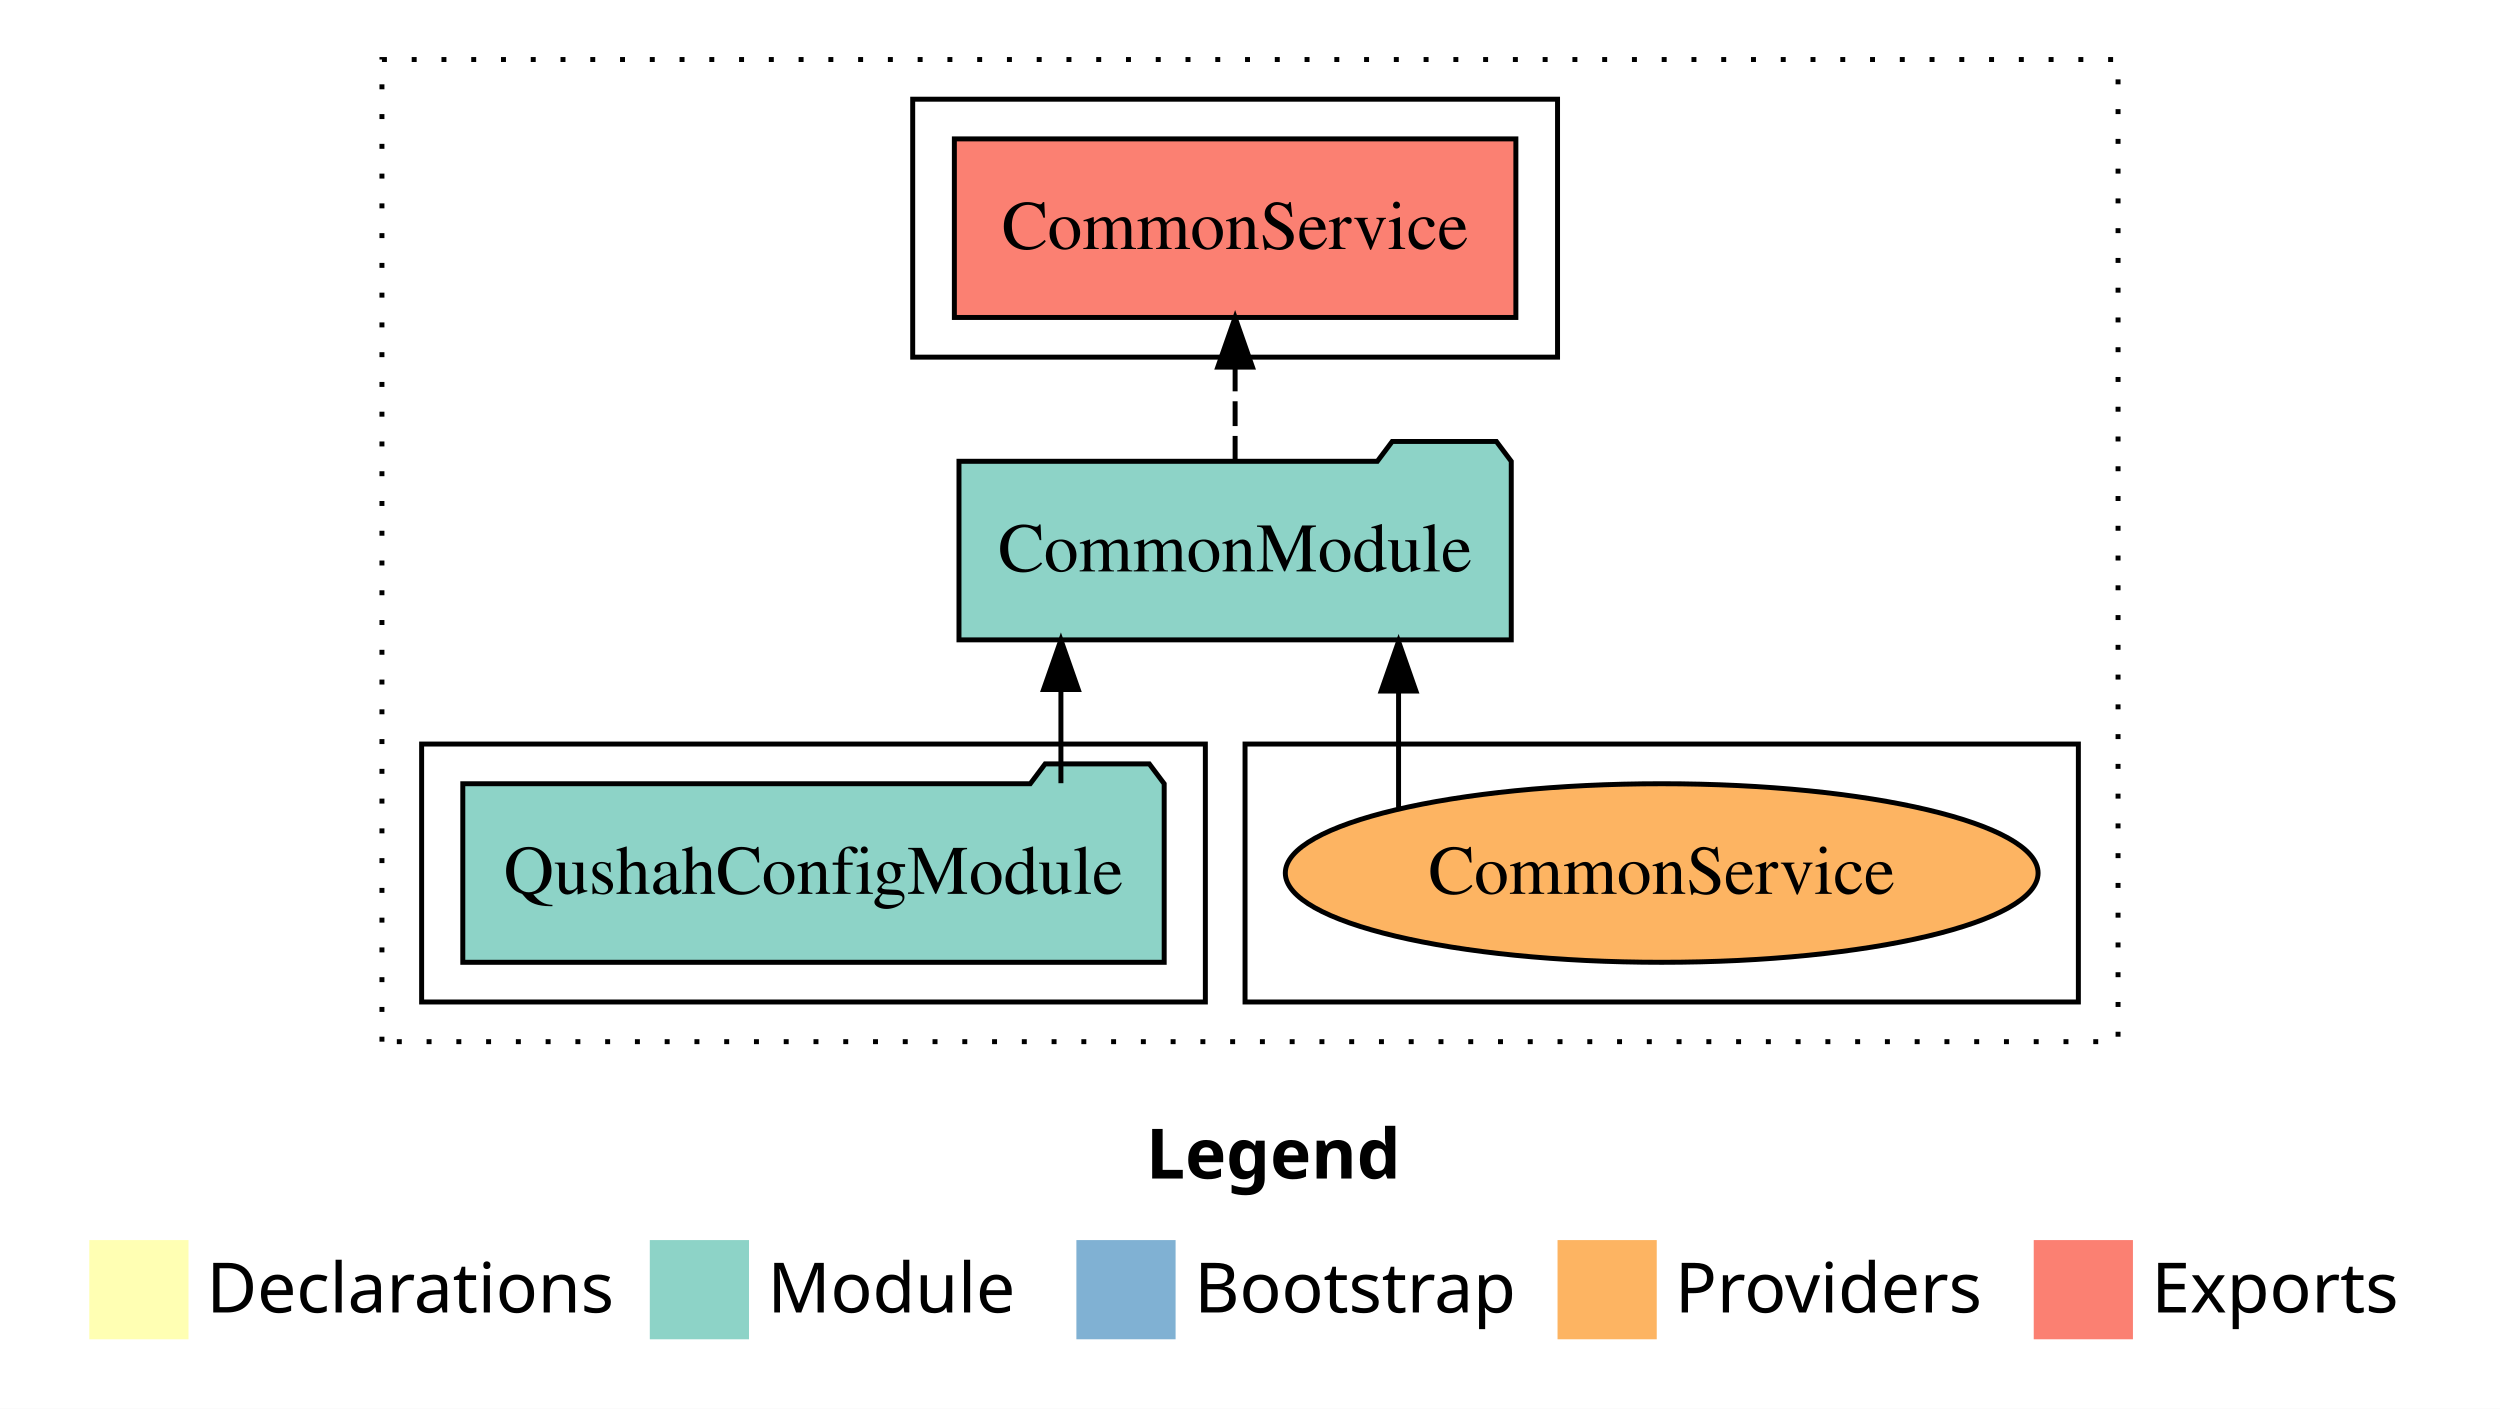
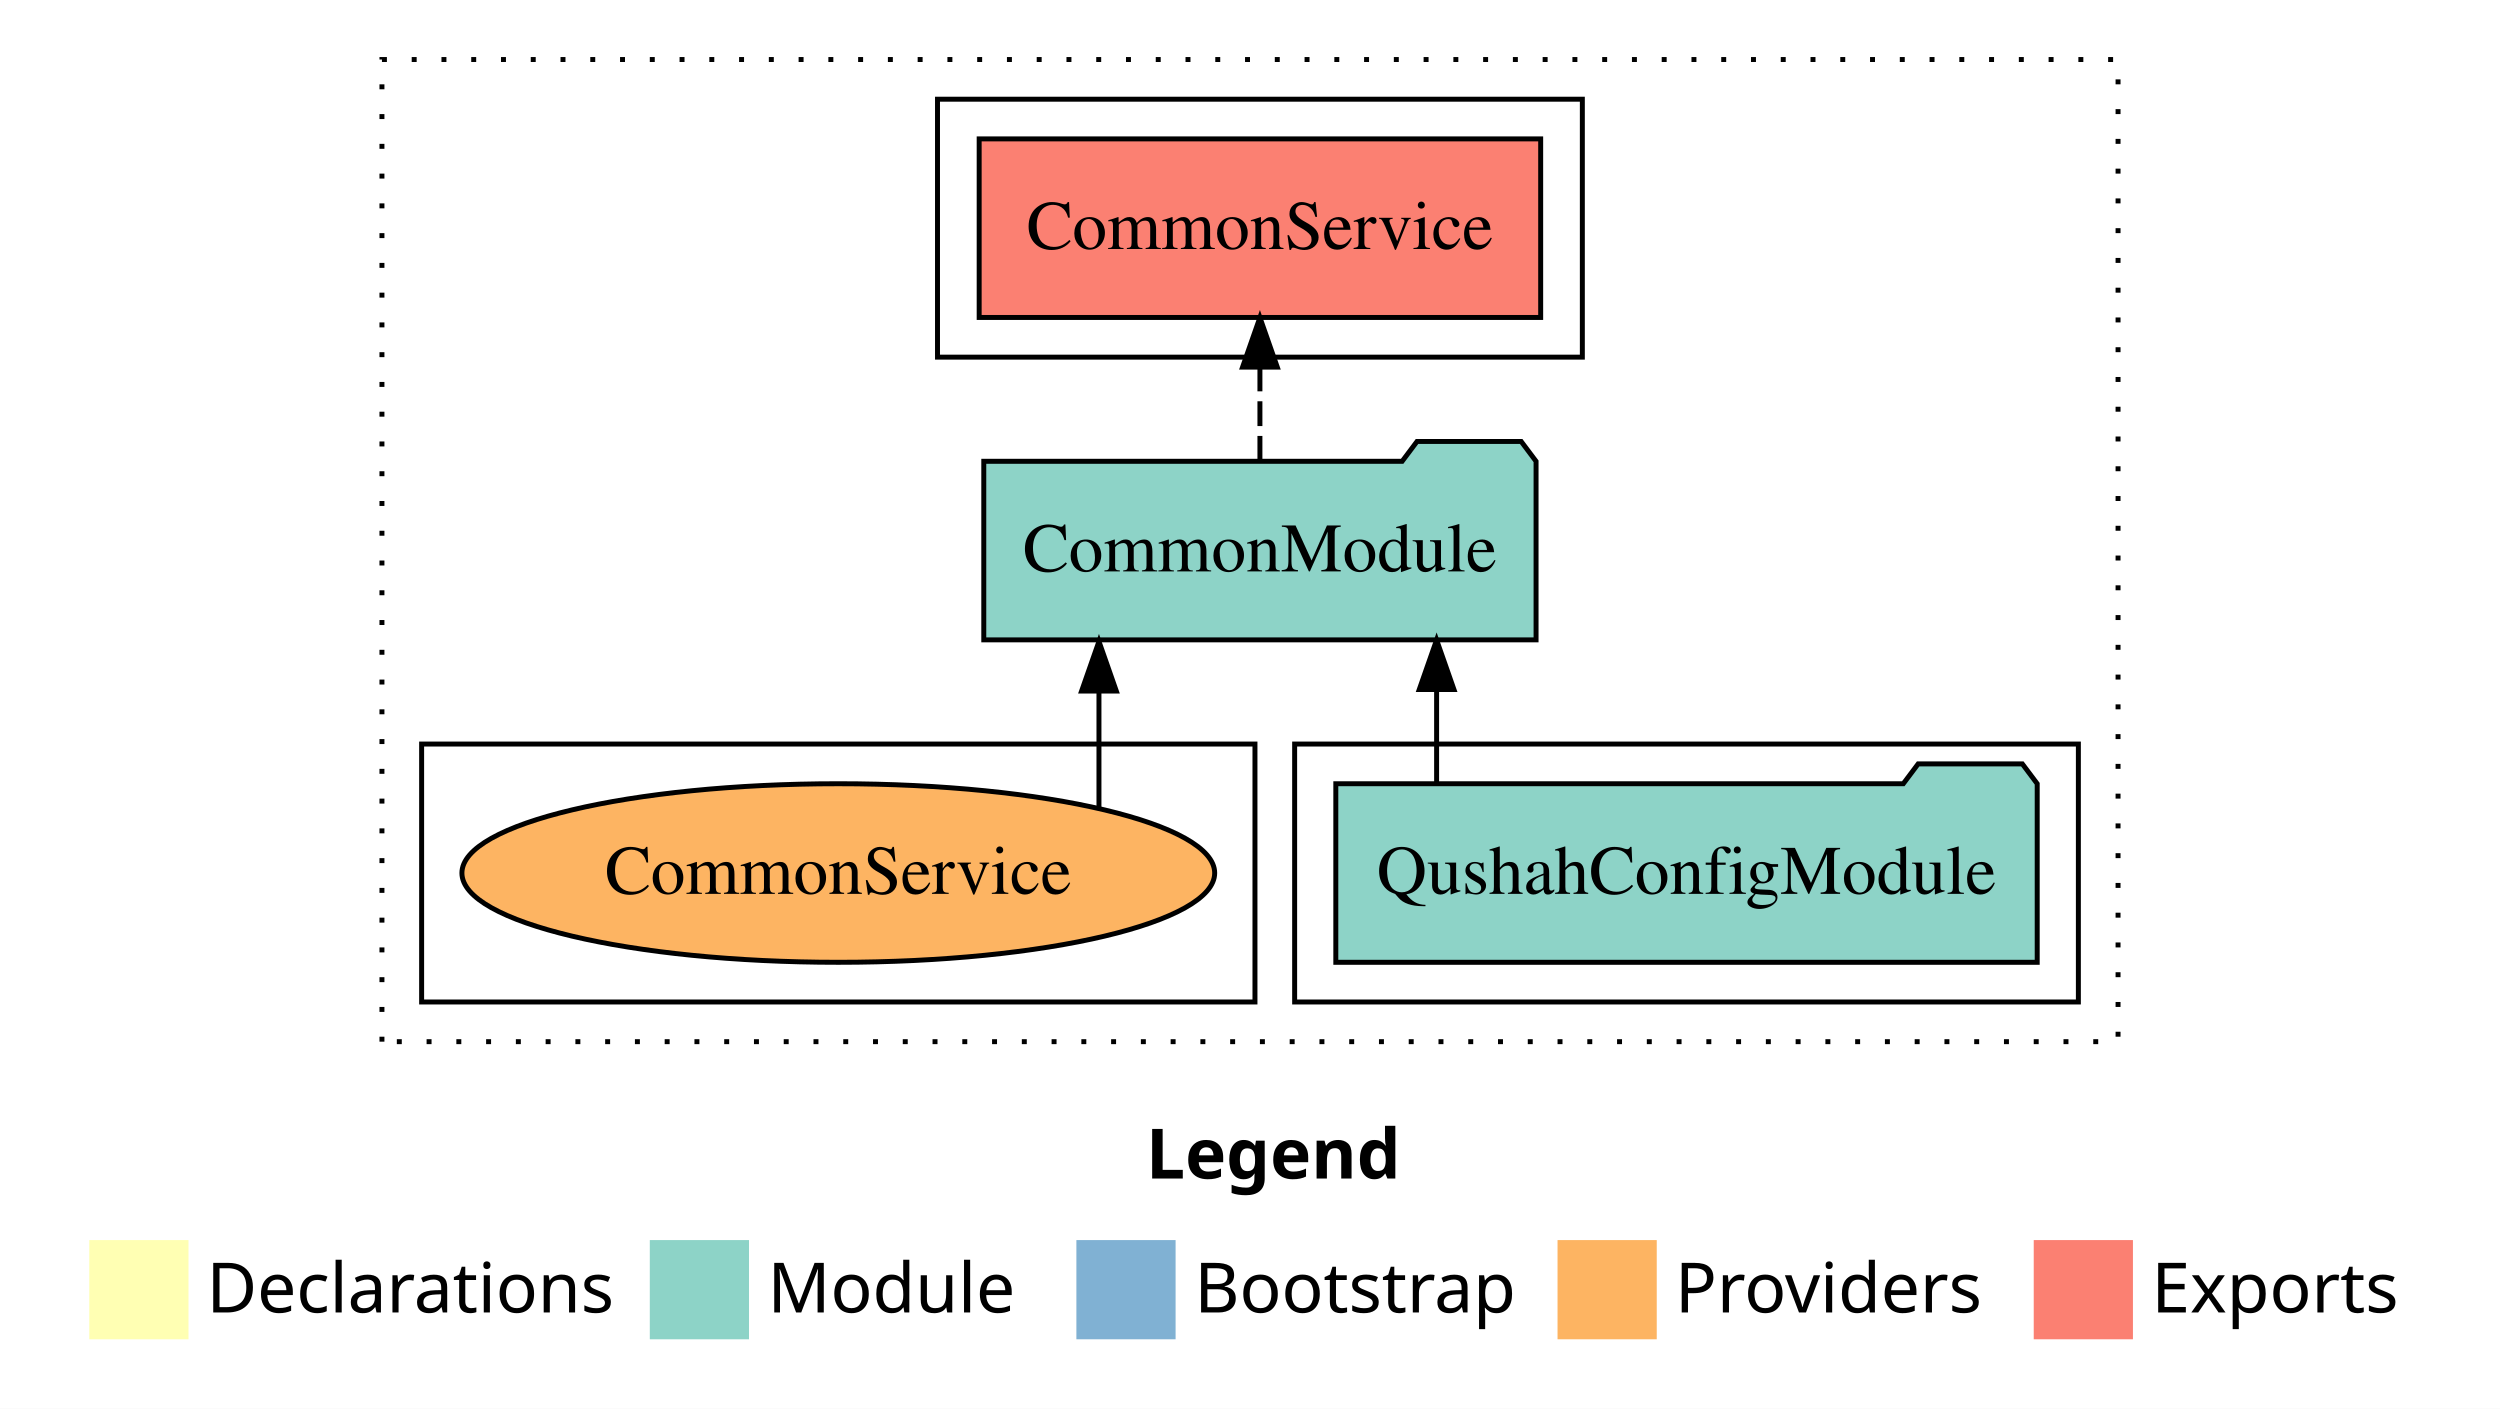
<svg xmlns="http://www.w3.org/2000/svg" width="504pt" height="284pt" viewBox="0.00 0.00 504.00 284.00">
  <g id="graph0" class="graph" transform="scale(1 1) rotate(0) translate(4 280)">
    <polygon fill="white" stroke="transparent" points="-4,4 -4,-280 500,-280 500,4 -4,4" />
    <text text-anchor="start" x="227.01" y="-42.4" font-family="Times-12" font-weight="bold" font-size="14.00">Legend</text>
    <polygon fill="#ffffb3" stroke="transparent" points="14,-10 14,-30 34,-30 34,-10 14,-10" />
    <text text-anchor="start" x="37.63" y="-15.4" font-family="Times-12" font-size="14.00">  Declarations</text>
    <polygon fill="#8dd3c7" stroke="transparent" points="127,-10 127,-30 147,-30 147,-10 127,-10" />
    <text text-anchor="start" x="150.73" y="-15.4" font-family="Times-12" font-size="14.00">  Module</text>
    <polygon fill="#80b1d3" stroke="transparent" points="213,-10 213,-30 233,-30 233,-10 213,-10" />
    <text text-anchor="start" x="236.78" y="-15.4" font-family="Times-12" font-size="14.00">  Bootstrap</text>
    <polygon fill="#fdb462" stroke="transparent" points="310,-10 310,-30 330,-30 330,-10 310,-10" />
    <text text-anchor="start" x="333.67" y="-15.4" font-family="Times-12" font-size="14.00">  Providers</text>
    <polygon fill="#fb8072" stroke="transparent" points="406,-10 406,-30 426,-30 426,-10 406,-10" />
    <text text-anchor="start" x="429.73" y="-15.4" font-family="Times-12" font-size="14.00">  Exports</text>
    <g id="clust1" class="cluster">
      <polygon fill="none" stroke="black" stroke-dasharray="1,5" points="73,-70 73,-268 423,-268 423,-70 73,-70" />
    </g>
    <g id="clust4" class="cluster">
-       <polygon fill="none" stroke="black" points="180,-208 180,-260 310,-260 310,-208 180,-208" />
+       <polygon fill="none" stroke="black" points="185,-208 185,-260 315,-260 315,-208 185,-208" />
+     </g>
+     <g id="clust3" class="cluster">
+       <polygon fill="none" stroke="black" points="257,-78 257,-130 415,-130 415,-78 257,-78" />
    </g>
    <g id="clust6" class="cluster">
-       <polygon fill="none" stroke="black" points="247,-78 247,-130 415,-130 415,-78 247,-78" />
-     </g>
-     <g id="clust3" class="cluster">
-       <polygon fill="none" stroke="black" points="81,-78 81,-130 239,-130 239,-78 81,-78" />
+       <polygon fill="none" stroke="black" points="81,-78 81,-130 249,-130 249,-78 81,-78" />
    </g>
    <g id="node1" class="node">
-       <polygon fill="#8dd3c7" stroke="black" points="230.7,-122 227.7,-126 206.7,-126 203.7,-122 89.3,-122 89.3,-86 230.7,-86 230.7,-122" />
-       <text text-anchor="middle" x="160" y="-99.8" font-family="Times,serif" font-size="14.00">QushahConfigModule</text>
+       <polygon fill="#8dd3c7" stroke="black" points="406.7,-122 403.7,-126 382.7,-126 379.7,-122 265.3,-122 265.3,-86 406.7,-86 406.7,-122" />
+       <text text-anchor="middle" x="336" y="-99.8" font-family="Times,serif" font-size="14.00">QushahConfigModule</text>
    </g>
    <g id="node2" class="node">
-       <polygon fill="#8dd3c7" stroke="black" points="300.67,-187 297.67,-191 276.67,-191 273.67,-187 189.33,-187 189.33,-151 300.67,-151 300.67,-187" />
-       <text text-anchor="middle" x="245" y="-164.8" font-family="Times,serif" font-size="14.00">CommonModule</text>
+       <polygon fill="#8dd3c7" stroke="black" points="305.67,-187 302.67,-191 281.67,-191 278.67,-187 194.33,-187 194.33,-151 305.67,-151 305.67,-187" />
+       <text text-anchor="middle" x="250" y="-164.8" font-family="Times,serif" font-size="14.00">CommonModule</text>
    </g>
    <g id="edge1" class="edge">
-       <path fill="none" stroke="black" d="M209.88,-122.11C209.88,-122.11 209.88,-140.99 209.88,-140.99" />
-       <polygon fill="black" stroke="black" points="206.38,-140.99 209.88,-150.99 213.38,-140.99 206.38,-140.99" />
+       <path fill="none" stroke="black" d="M285.62,-122.11C285.62,-122.11 285.62,-140.99 285.62,-140.99" />
+       <polygon fill="black" stroke="black" points="282.12,-140.99 285.62,-150.99 289.12,-140.99 282.12,-140.99" />
    </g>
    <g id="node3" class="node">
-       <polygon fill="#fb8072" stroke="black" points="301.6,-252 188.4,-252 188.4,-216 301.6,-216 301.6,-252" />
-       <text text-anchor="middle" x="245" y="-229.8" font-family="Times,serif" font-size="14.00">CommonService </text>
+       <polygon fill="#fb8072" stroke="black" points="306.6,-252 193.4,-252 193.4,-216 306.6,-216 306.6,-252" />
+       <text text-anchor="middle" x="250" y="-229.8" font-family="Times,serif" font-size="14.00">CommonService </text>
    </g>
    <g id="edge2" class="edge">
-       <path fill="none" stroke="black" stroke-dasharray="5,2" d="M245,-187.11C245,-187.11 245,-205.99 245,-205.99" />
-       <polygon fill="black" stroke="black" points="241.5,-205.99 245,-215.99 248.5,-205.99 241.5,-205.99" />
+       <path fill="none" stroke="black" stroke-dasharray="5,2" d="M250,-187.11C250,-187.11 250,-205.99 250,-205.99" />
+       <polygon fill="black" stroke="black" points="246.5,-205.99 250,-215.99 253.5,-205.99 246.5,-205.99" />
    </g>
    <g id="node4" class="node">
-       <ellipse fill="#fdb462" stroke="black" cx="331" cy="-104" rx="75.88" ry="18" />
-       <text text-anchor="middle" x="331" y="-99.8" font-family="Times,serif" font-size="14.00">CommonService</text>
+       <ellipse fill="#fdb462" stroke="black" cx="165" cy="-104" rx="75.88" ry="18" />
+       <text text-anchor="middle" x="165" y="-99.8" font-family="Times,serif" font-size="14.00">CommonService</text>
    </g>
    <g id="edge3" class="edge">
-       <path fill="none" stroke="black" d="M277.95,-117.15C277.95,-117.15 277.95,-140.69 277.95,-140.69" />
-       <polygon fill="black" stroke="black" points="274.45,-140.69 277.95,-150.69 281.45,-140.69 274.45,-140.69" />
+       <path fill="none" stroke="black" d="M217.55,-117.15C217.55,-117.15 217.55,-140.69 217.55,-140.69" />
+       <polygon fill="black" stroke="black" points="214.05,-140.69 217.55,-150.69 221.05,-140.69 214.05,-140.69" />
    </g>
  </g>
</svg>
